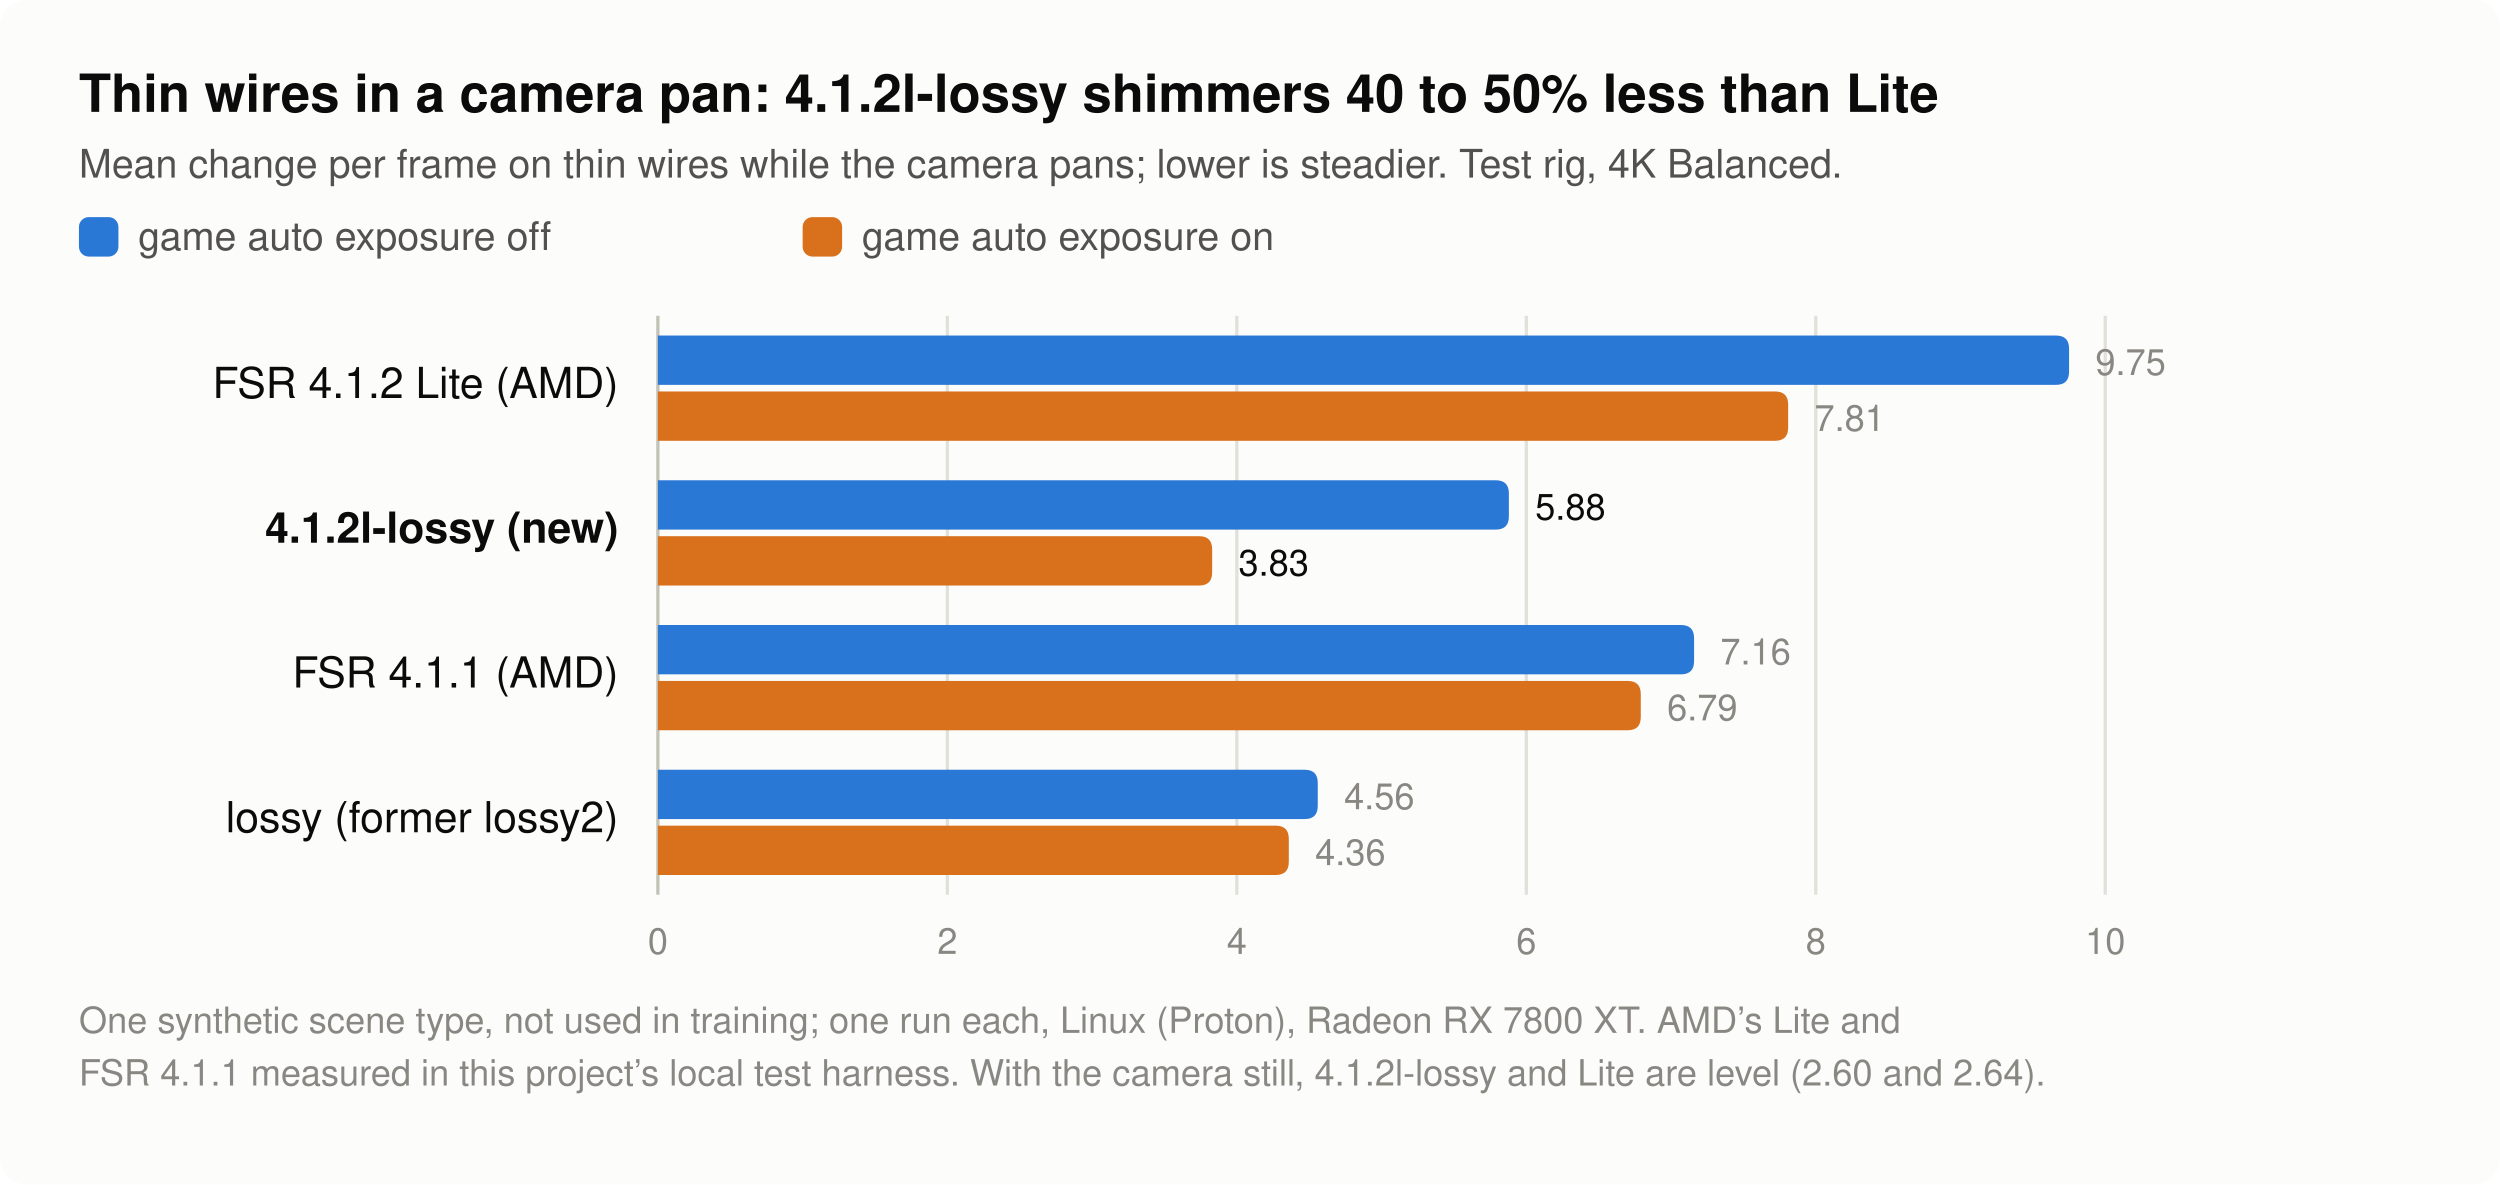
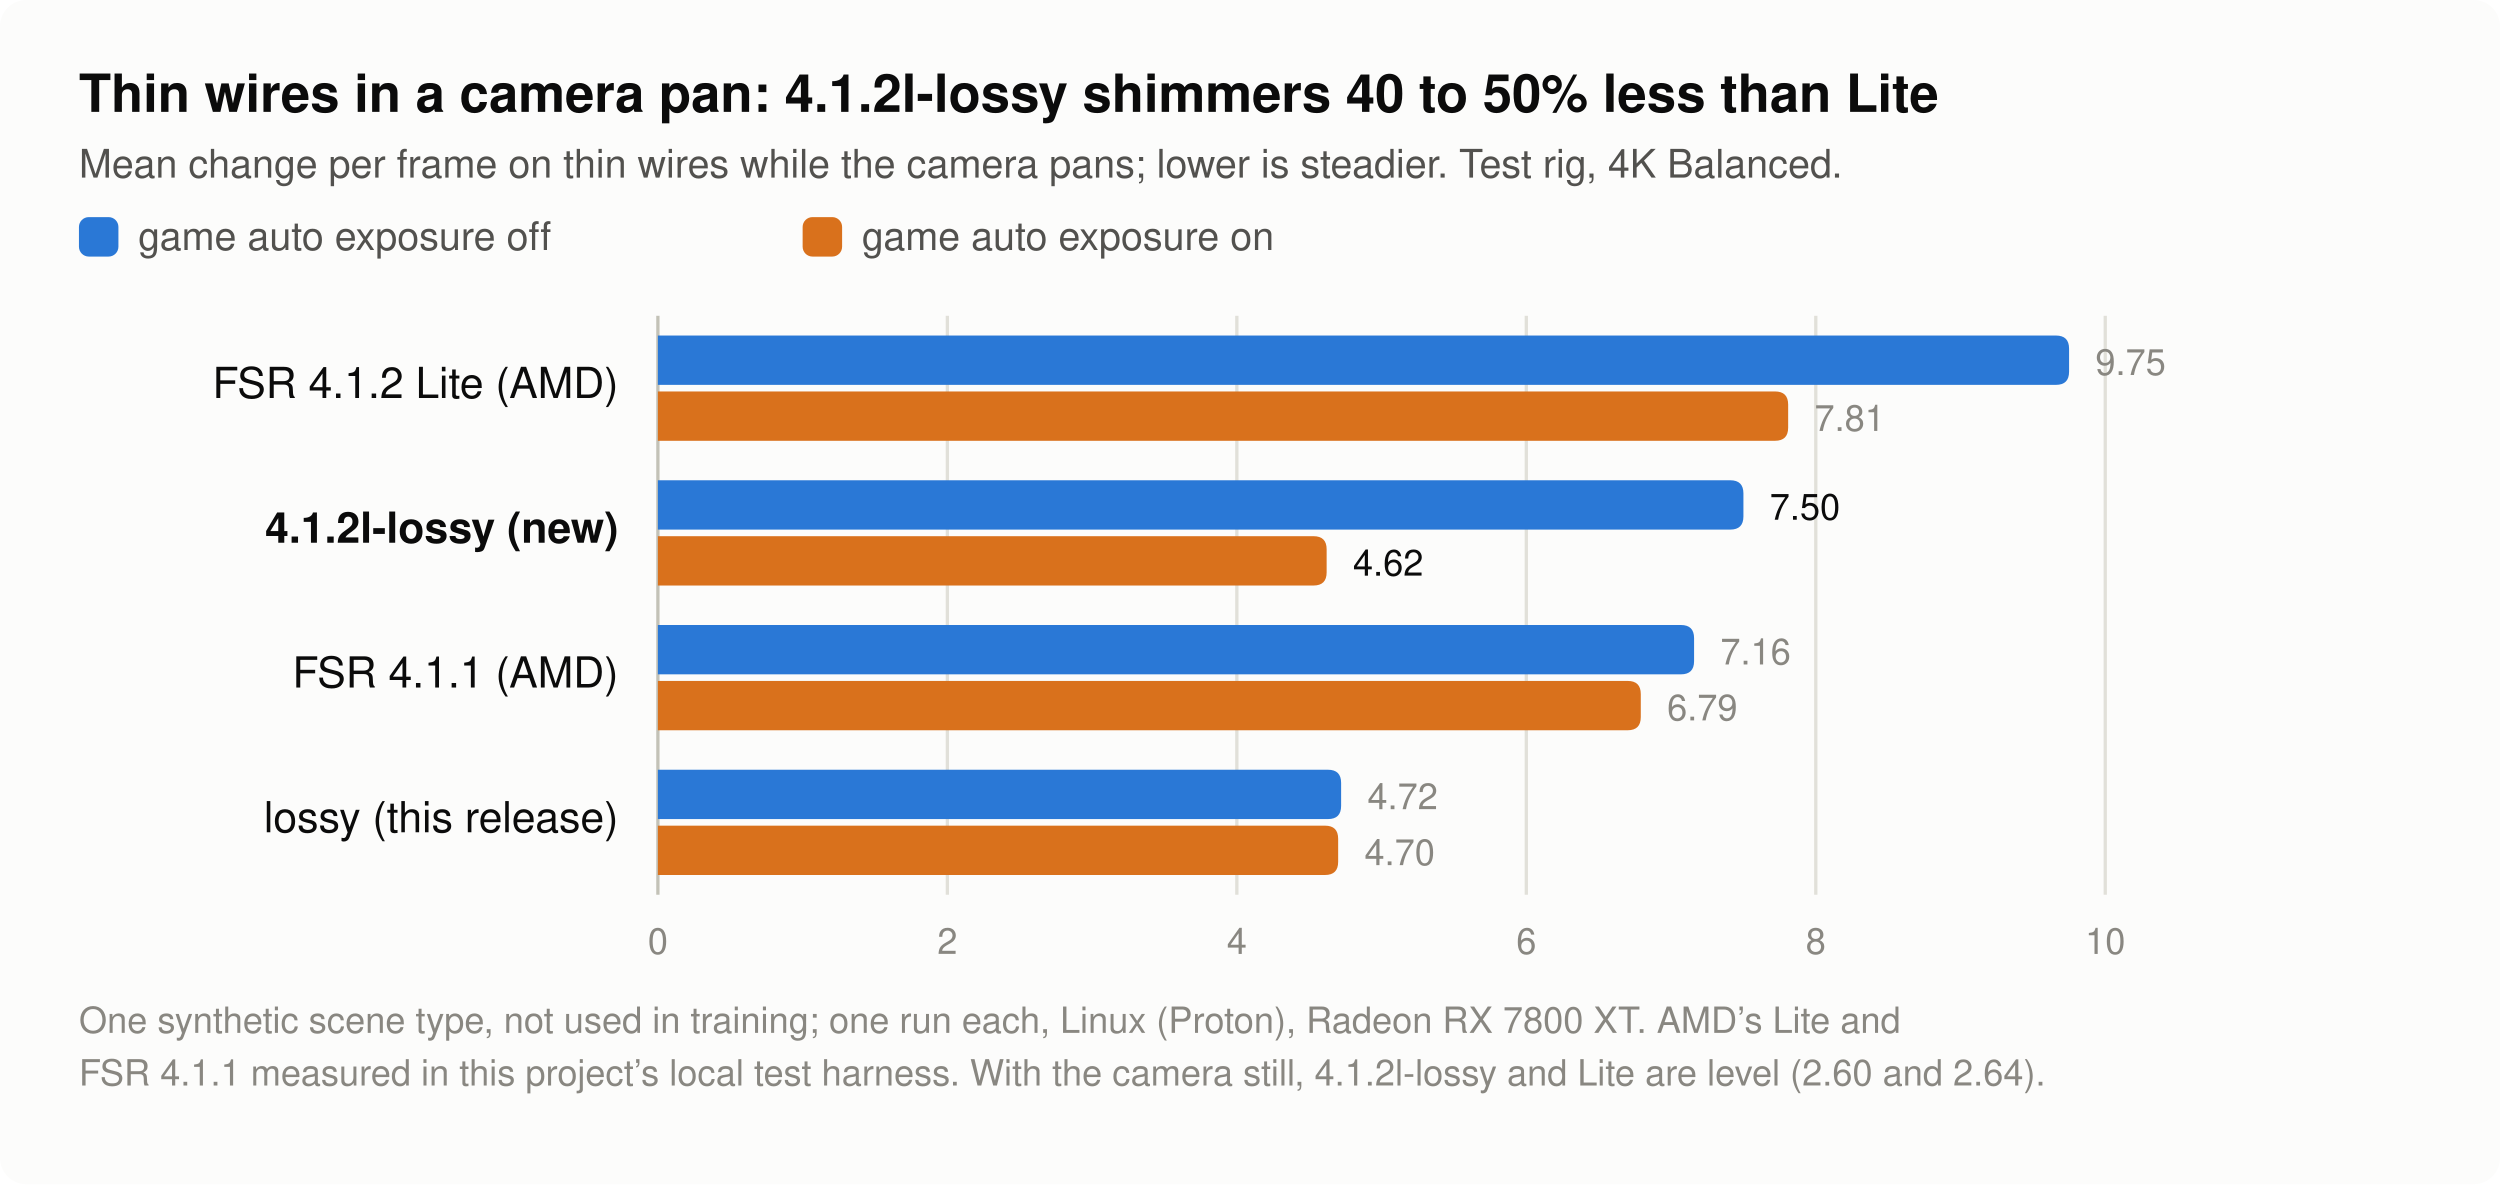
- <svg xmlns="http://www.w3.org/2000/svg" width="760" height="360" viewBox="0 0 760 360" role="img" aria-label="Shimmer of thin wires while the camera pans, mean change per frame, lower is steadier, auto exposure off then on: FSR 4.1.2 Lite (AMD) 9.75 and 7.81; 4.1.2l-lossy (new) 5.88 and 3.83; FSR 4.1.1 (AMD) 7.16 and 6.79; lossy (former lossy2) 4.56 and 4.36.">
+ <svg xmlns="http://www.w3.org/2000/svg" width="760" height="360" viewBox="0 0 760 360" role="img" aria-label="Shimmer of thin wires while the camera pans, mean change per frame, lower is steadier, auto exposure off then on: FSR 4.1.2 Lite (AMD) 9.75 and 7.81; 4.1.2l-lossy (new) 7.50 and 4.62; FSR 4.1.1 (AMD) 7.16 and 6.79; lossy (this release) 4.72 and 4.70.">
  <rect width="760" height="360" rx="8" fill="#fcfcfb" />
  <text x="24.0" y="34.0" font-family="-apple-system, 'Segoe UI', Helvetica, Arial, sans-serif" font-size="16" font-weight="600" text-anchor="start" fill="#0b0b0b">Thin wires in a camera pan: 4.1.2l-lossy shimmers 40 to 50% less than Lite</text>
  <text x="24.0" y="54.0" font-family="-apple-system, 'Segoe UI', Helvetica, Arial, sans-serif" font-size="12" text-anchor="start" fill="#52514e">Mean change per frame on thin wires while the camera pans; lower is steadier. Test rig, 4K Balanced.</text>
  <rect x="24" y="66" width="12" height="12" rx="3" fill="#2a78d6" />
  <text x="42.0" y="76.0" font-family="-apple-system, 'Segoe UI', Helvetica, Arial, sans-serif" font-size="12" text-anchor="start" fill="#52514e">game auto exposure off</text>
  <rect x="244" y="66" width="12" height="12" rx="3" fill="#d9711c" />
  <text x="262.0" y="76.0" font-family="-apple-system, 'Segoe UI', Helvetica, Arial, sans-serif" font-size="12" text-anchor="start" fill="#52514e">game auto exposure on</text>
  <line x1="200.0" y1="96" x2="200.0" y2="272" stroke="#c3c2b7" stroke-width="1" />
  <text x="200.0" y="290.0" font-family="-apple-system, 'Segoe UI', Helvetica, Arial, sans-serif" font-size="11" text-anchor="middle" fill="#898781">0</text>
  <line x1="288.0" y1="96" x2="288.0" y2="272" stroke="#e1e0d9" stroke-width="1" />
  <text x="288.0" y="290.0" font-family="-apple-system, 'Segoe UI', Helvetica, Arial, sans-serif" font-size="11" text-anchor="middle" fill="#898781">2</text>
  <line x1="376.0" y1="96" x2="376.0" y2="272" stroke="#e1e0d9" stroke-width="1" />
  <text x="376.0" y="290.0" font-family="-apple-system, 'Segoe UI', Helvetica, Arial, sans-serif" font-size="11" text-anchor="middle" fill="#898781">4</text>
  <line x1="464.0" y1="96" x2="464.0" y2="272" stroke="#e1e0d9" stroke-width="1" />
  <text x="464.0" y="290.0" font-family="-apple-system, 'Segoe UI', Helvetica, Arial, sans-serif" font-size="11" text-anchor="middle" fill="#898781">6</text>
  <line x1="552.0" y1="96" x2="552.0" y2="272" stroke="#e1e0d9" stroke-width="1" />
  <text x="552.0" y="290.0" font-family="-apple-system, 'Segoe UI', Helvetica, Arial, sans-serif" font-size="11" text-anchor="middle" fill="#898781">8</text>
  <line x1="640.0" y1="96" x2="640.0" y2="272" stroke="#e1e0d9" stroke-width="1" />
  <text x="640.0" y="290.0" font-family="-apple-system, 'Segoe UI', Helvetica, Arial, sans-serif" font-size="11" text-anchor="middle" fill="#898781">10</text>
  <text x="188.0" y="121.0" font-family="-apple-system, 'Segoe UI', Helvetica, Arial, sans-serif" font-size="13" text-anchor="end" fill="#0b0b0b">FSR 4.1.2 Lite (AMD)</text>
  <path d="M200,102.0 H625.0 Q629.0,102.0 629.0,106.0 V113.0 Q629.0,117.0 625.0,117.0 H200 Z" fill="#2a78d6" />
  <text x="637.0" y="114.0" font-family="-apple-system, 'Segoe UI', Helvetica, Arial, sans-serif" font-size="11" text-anchor="start" fill="#898781">9.75</text>
  <path d="M200,119.0 H539.6 Q543.6,119.0 543.6,123.0 V130.0 Q543.6,134.0 539.6,134.0 H200 Z" fill="#d9711c" />
  <text x="551.6" y="131.0" font-family="-apple-system, 'Segoe UI', Helvetica, Arial, sans-serif" font-size="11" text-anchor="start" fill="#898781">7.81</text>
  <text x="188.0" y="165.0" font-family="-apple-system, 'Segoe UI', Helvetica, Arial, sans-serif" font-size="13" font-weight="600" text-anchor="end" fill="#0b0b0b">4.1.2l-lossy (new)</text>
-   <path d="M200,146.0 H454.7 Q458.7,146.0 458.7,150.0 V157.0 Q458.7,161.0 454.7,161.0 H200 Z" fill="#2a78d6" />
-   <text x="466.7" y="158.0" font-family="-apple-system, 'Segoe UI', Helvetica, Arial, sans-serif" font-size="11" text-anchor="start" fill="#0b0b0b">5.88</text>
-   <path d="M200,163.0 H364.5 Q368.5,163.0 368.5,167.0 V174.0 Q368.5,178.0 364.5,178.0 H200 Z" fill="#d9711c" />
-   <text x="376.5" y="175.0" font-family="-apple-system, 'Segoe UI', Helvetica, Arial, sans-serif" font-size="11" text-anchor="start" fill="#0b0b0b">3.83</text>
+   <path d="M200,146.0 H526.0 Q530.0,146.0 530.0,150.0 V157.0 Q530.0,161.0 526.0,161.0 H200 Z" fill="#2a78d6" />
+   <text x="538.0" y="158.0" font-family="-apple-system, 'Segoe UI', Helvetica, Arial, sans-serif" font-size="11" text-anchor="start" fill="#0b0b0b">7.50</text>
+   <path d="M200,163.0 H399.3 Q403.3,163.0 403.3,167.0 V174.0 Q403.3,178.0 399.3,178.0 H200 Z" fill="#d9711c" />
+   <text x="411.3" y="175.0" font-family="-apple-system, 'Segoe UI', Helvetica, Arial, sans-serif" font-size="11" text-anchor="start" fill="#0b0b0b">4.62</text>
  <text x="188.0" y="209.0" font-family="-apple-system, 'Segoe UI', Helvetica, Arial, sans-serif" font-size="13" text-anchor="end" fill="#0b0b0b">FSR 4.1.1 (AMD)</text>
  <path d="M200,190.0 H511.0 Q515.0,190.0 515.0,194.0 V201.0 Q515.0,205.0 511.0,205.0 H200 Z" fill="#2a78d6" />
  <text x="523.0" y="202.0" font-family="-apple-system, 'Segoe UI', Helvetica, Arial, sans-serif" font-size="11" text-anchor="start" fill="#898781">7.16</text>
  <path d="M200,207.0 H494.8 Q498.8,207.0 498.8,211.0 V218.0 Q498.8,222.0 494.8,222.0 H200 Z" fill="#d9711c" />
  <text x="506.8" y="219.0" font-family="-apple-system, 'Segoe UI', Helvetica, Arial, sans-serif" font-size="11" text-anchor="start" fill="#898781">6.79</text>
-   <text x="188.0" y="253.0" font-family="-apple-system, 'Segoe UI', Helvetica, Arial, sans-serif" font-size="13" text-anchor="end" fill="#0b0b0b">lossy (former lossy2)</text>
-   <path d="M200,234.0 H396.6 Q400.6,234.0 400.6,238.0 V245.0 Q400.6,249.0 396.6,249.0 H200 Z" fill="#2a78d6" />
-   <text x="408.6" y="246.0" font-family="-apple-system, 'Segoe UI', Helvetica, Arial, sans-serif" font-size="11" text-anchor="start" fill="#898781">4.56</text>
-   <path d="M200,251.0 H387.8 Q391.8,251.0 391.8,255.0 V262.0 Q391.8,266.0 387.8,266.0 H200 Z" fill="#d9711c" />
-   <text x="399.8" y="263.0" font-family="-apple-system, 'Segoe UI', Helvetica, Arial, sans-serif" font-size="11" text-anchor="start" fill="#898781">4.36</text>
+   <text x="188.0" y="253.0" font-family="-apple-system, 'Segoe UI', Helvetica, Arial, sans-serif" font-size="13" text-anchor="end" fill="#0b0b0b">lossy (this release)</text>
+   <path d="M200,234.0 H403.7 Q407.7,234.0 407.7,238.0 V245.0 Q407.7,249.0 403.7,249.0 H200 Z" fill="#2a78d6" />
+   <text x="415.7" y="246.0" font-family="-apple-system, 'Segoe UI', Helvetica, Arial, sans-serif" font-size="11" text-anchor="start" fill="#898781">4.72</text>
+   <path d="M200,251.0 H402.8 Q406.8,251.0 406.8,255.0 V262.0 Q406.8,266.0 402.8,266.0 H200 Z" fill="#d9711c" />
+   <text x="414.8" y="263.0" font-family="-apple-system, 'Segoe UI', Helvetica, Arial, sans-serif" font-size="11" text-anchor="start" fill="#898781">4.70</text>
  <text x="24.0" y="314.0" font-family="-apple-system, 'Segoe UI', Helvetica, Arial, sans-serif" font-size="11" text-anchor="start" fill="#898781">One synthetic scene type, not used in training; one run each, Linux (Proton), Radeon RX 7800 XT. AMD’s Lite and</text>
  <text x="24.0" y="330.0" font-family="-apple-system, 'Segoe UI', Helvetica, Arial, sans-serif" font-size="11" text-anchor="start" fill="#898781">FSR 4.1.1 measured in this project’s local test harness. With the camera still, 4.1.2l-lossy and Lite are level (2.60 and 2.64).</text>
</svg>
